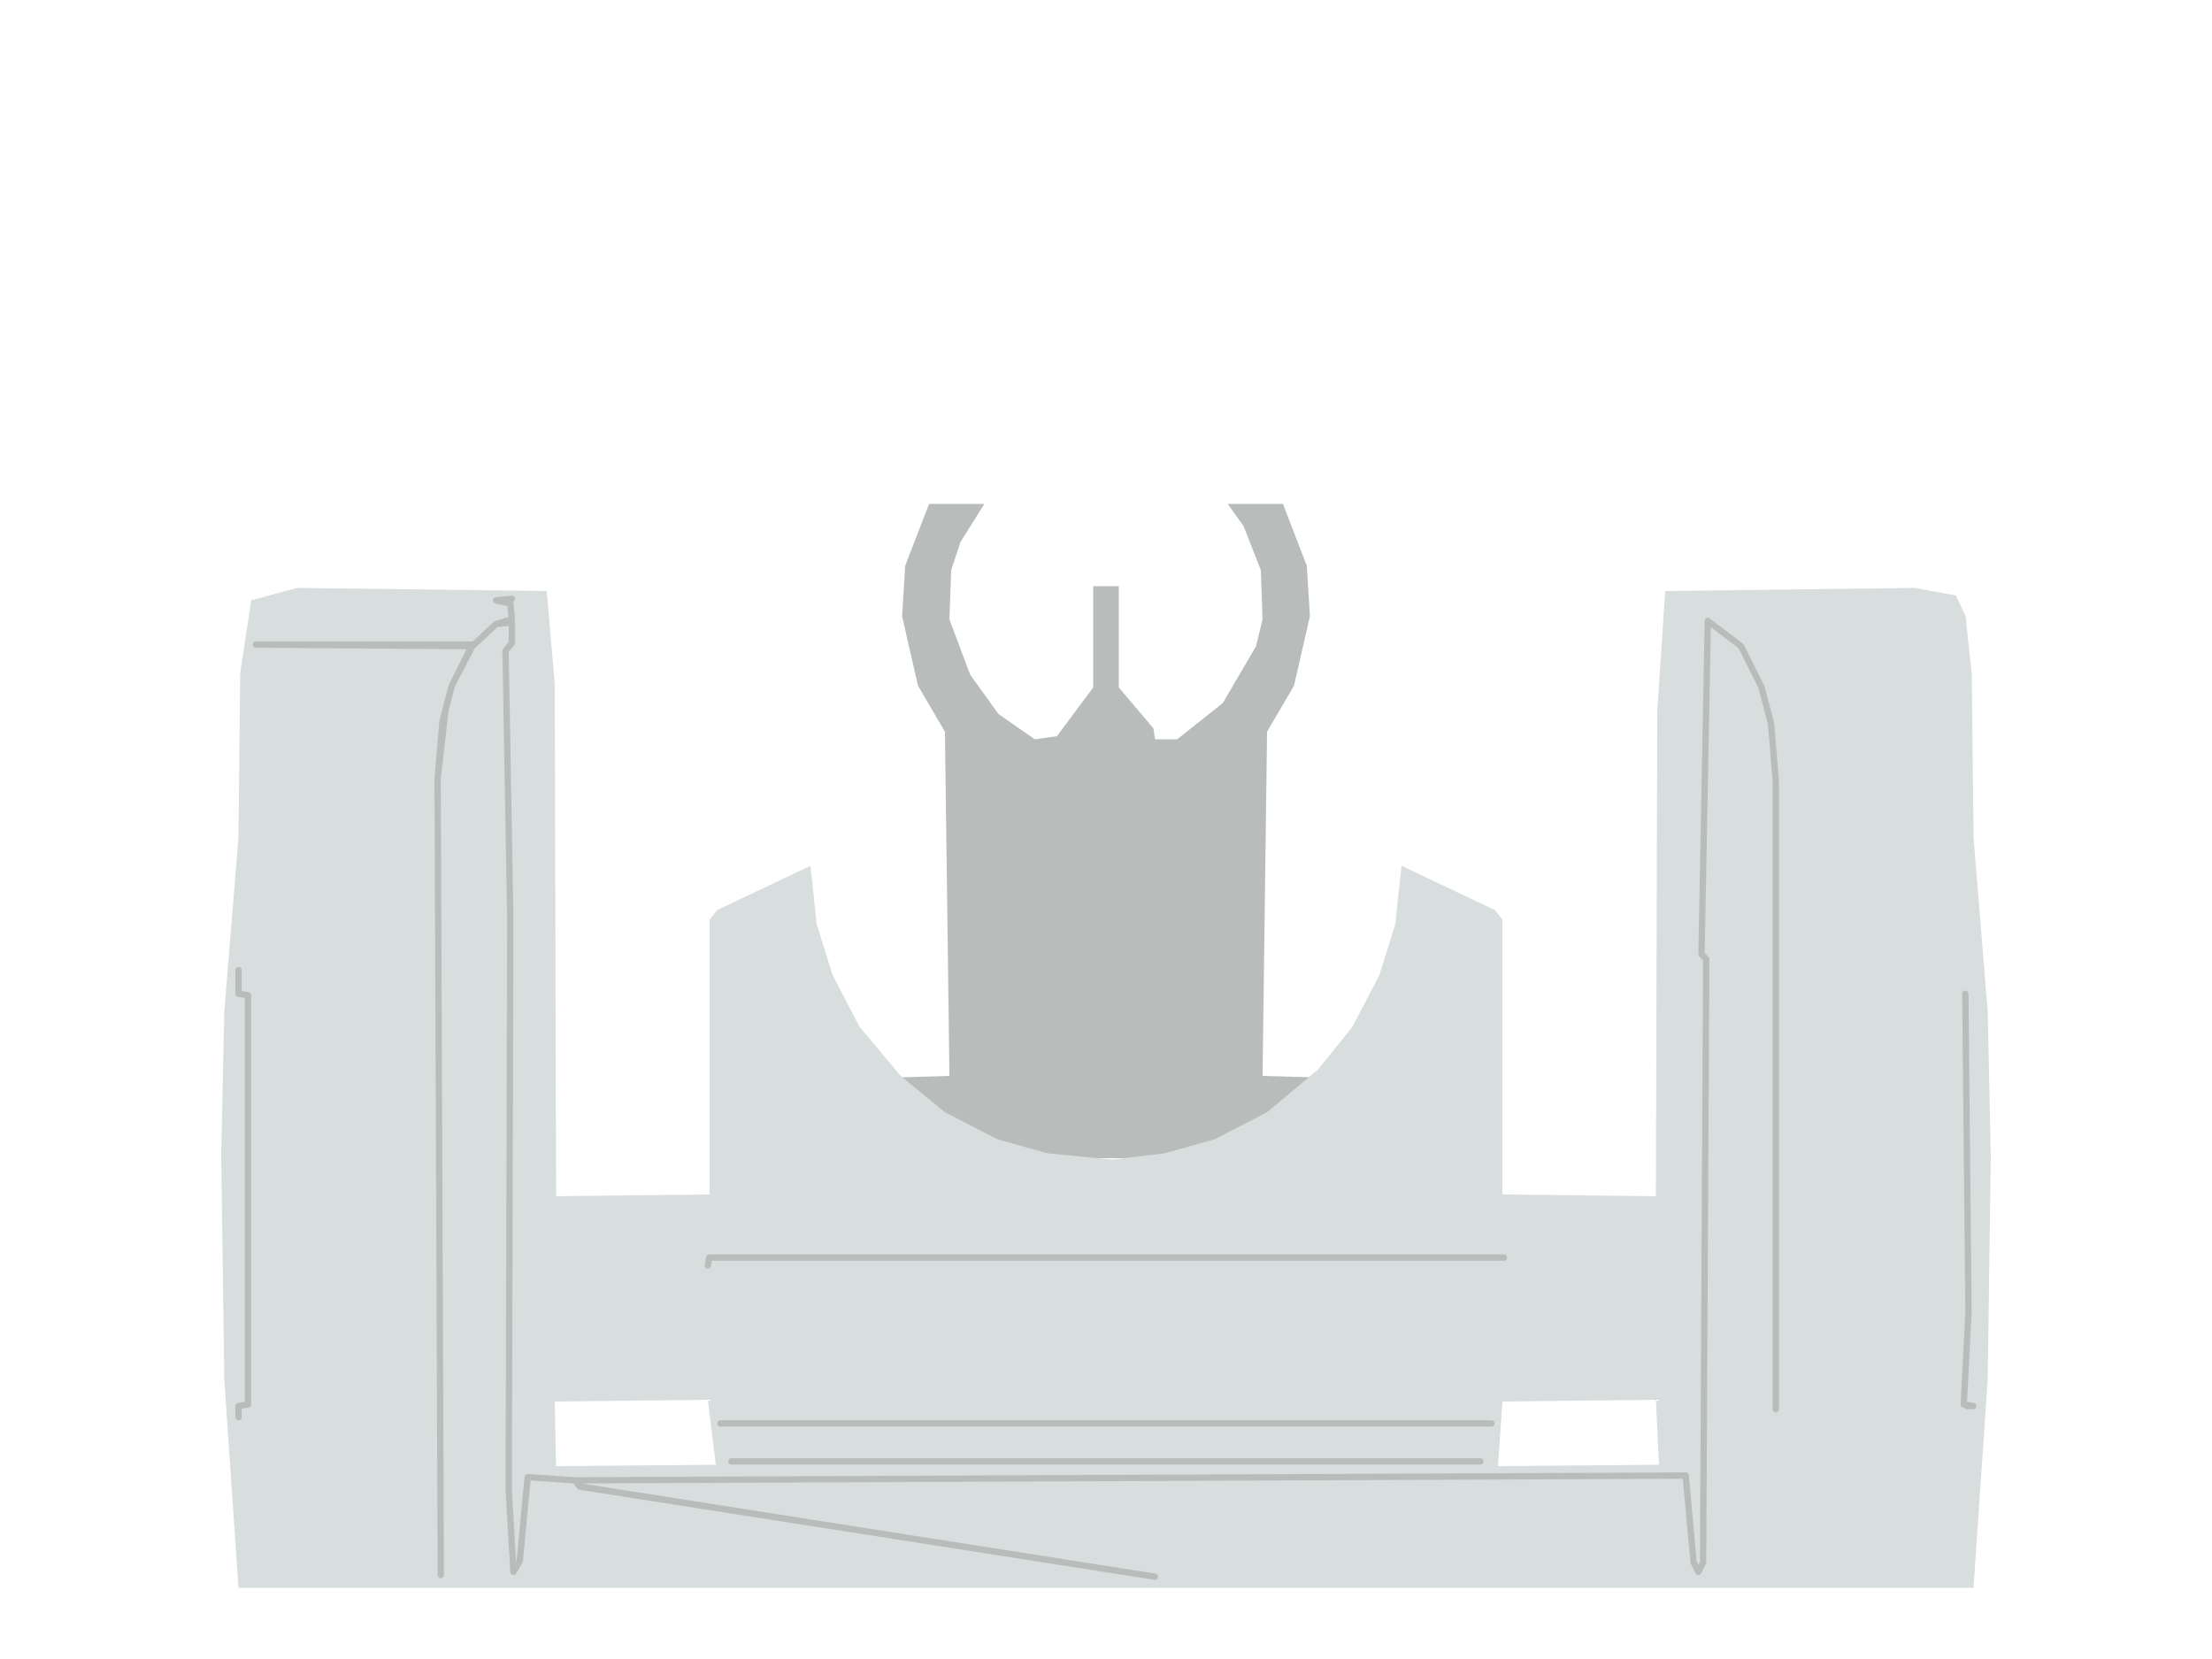
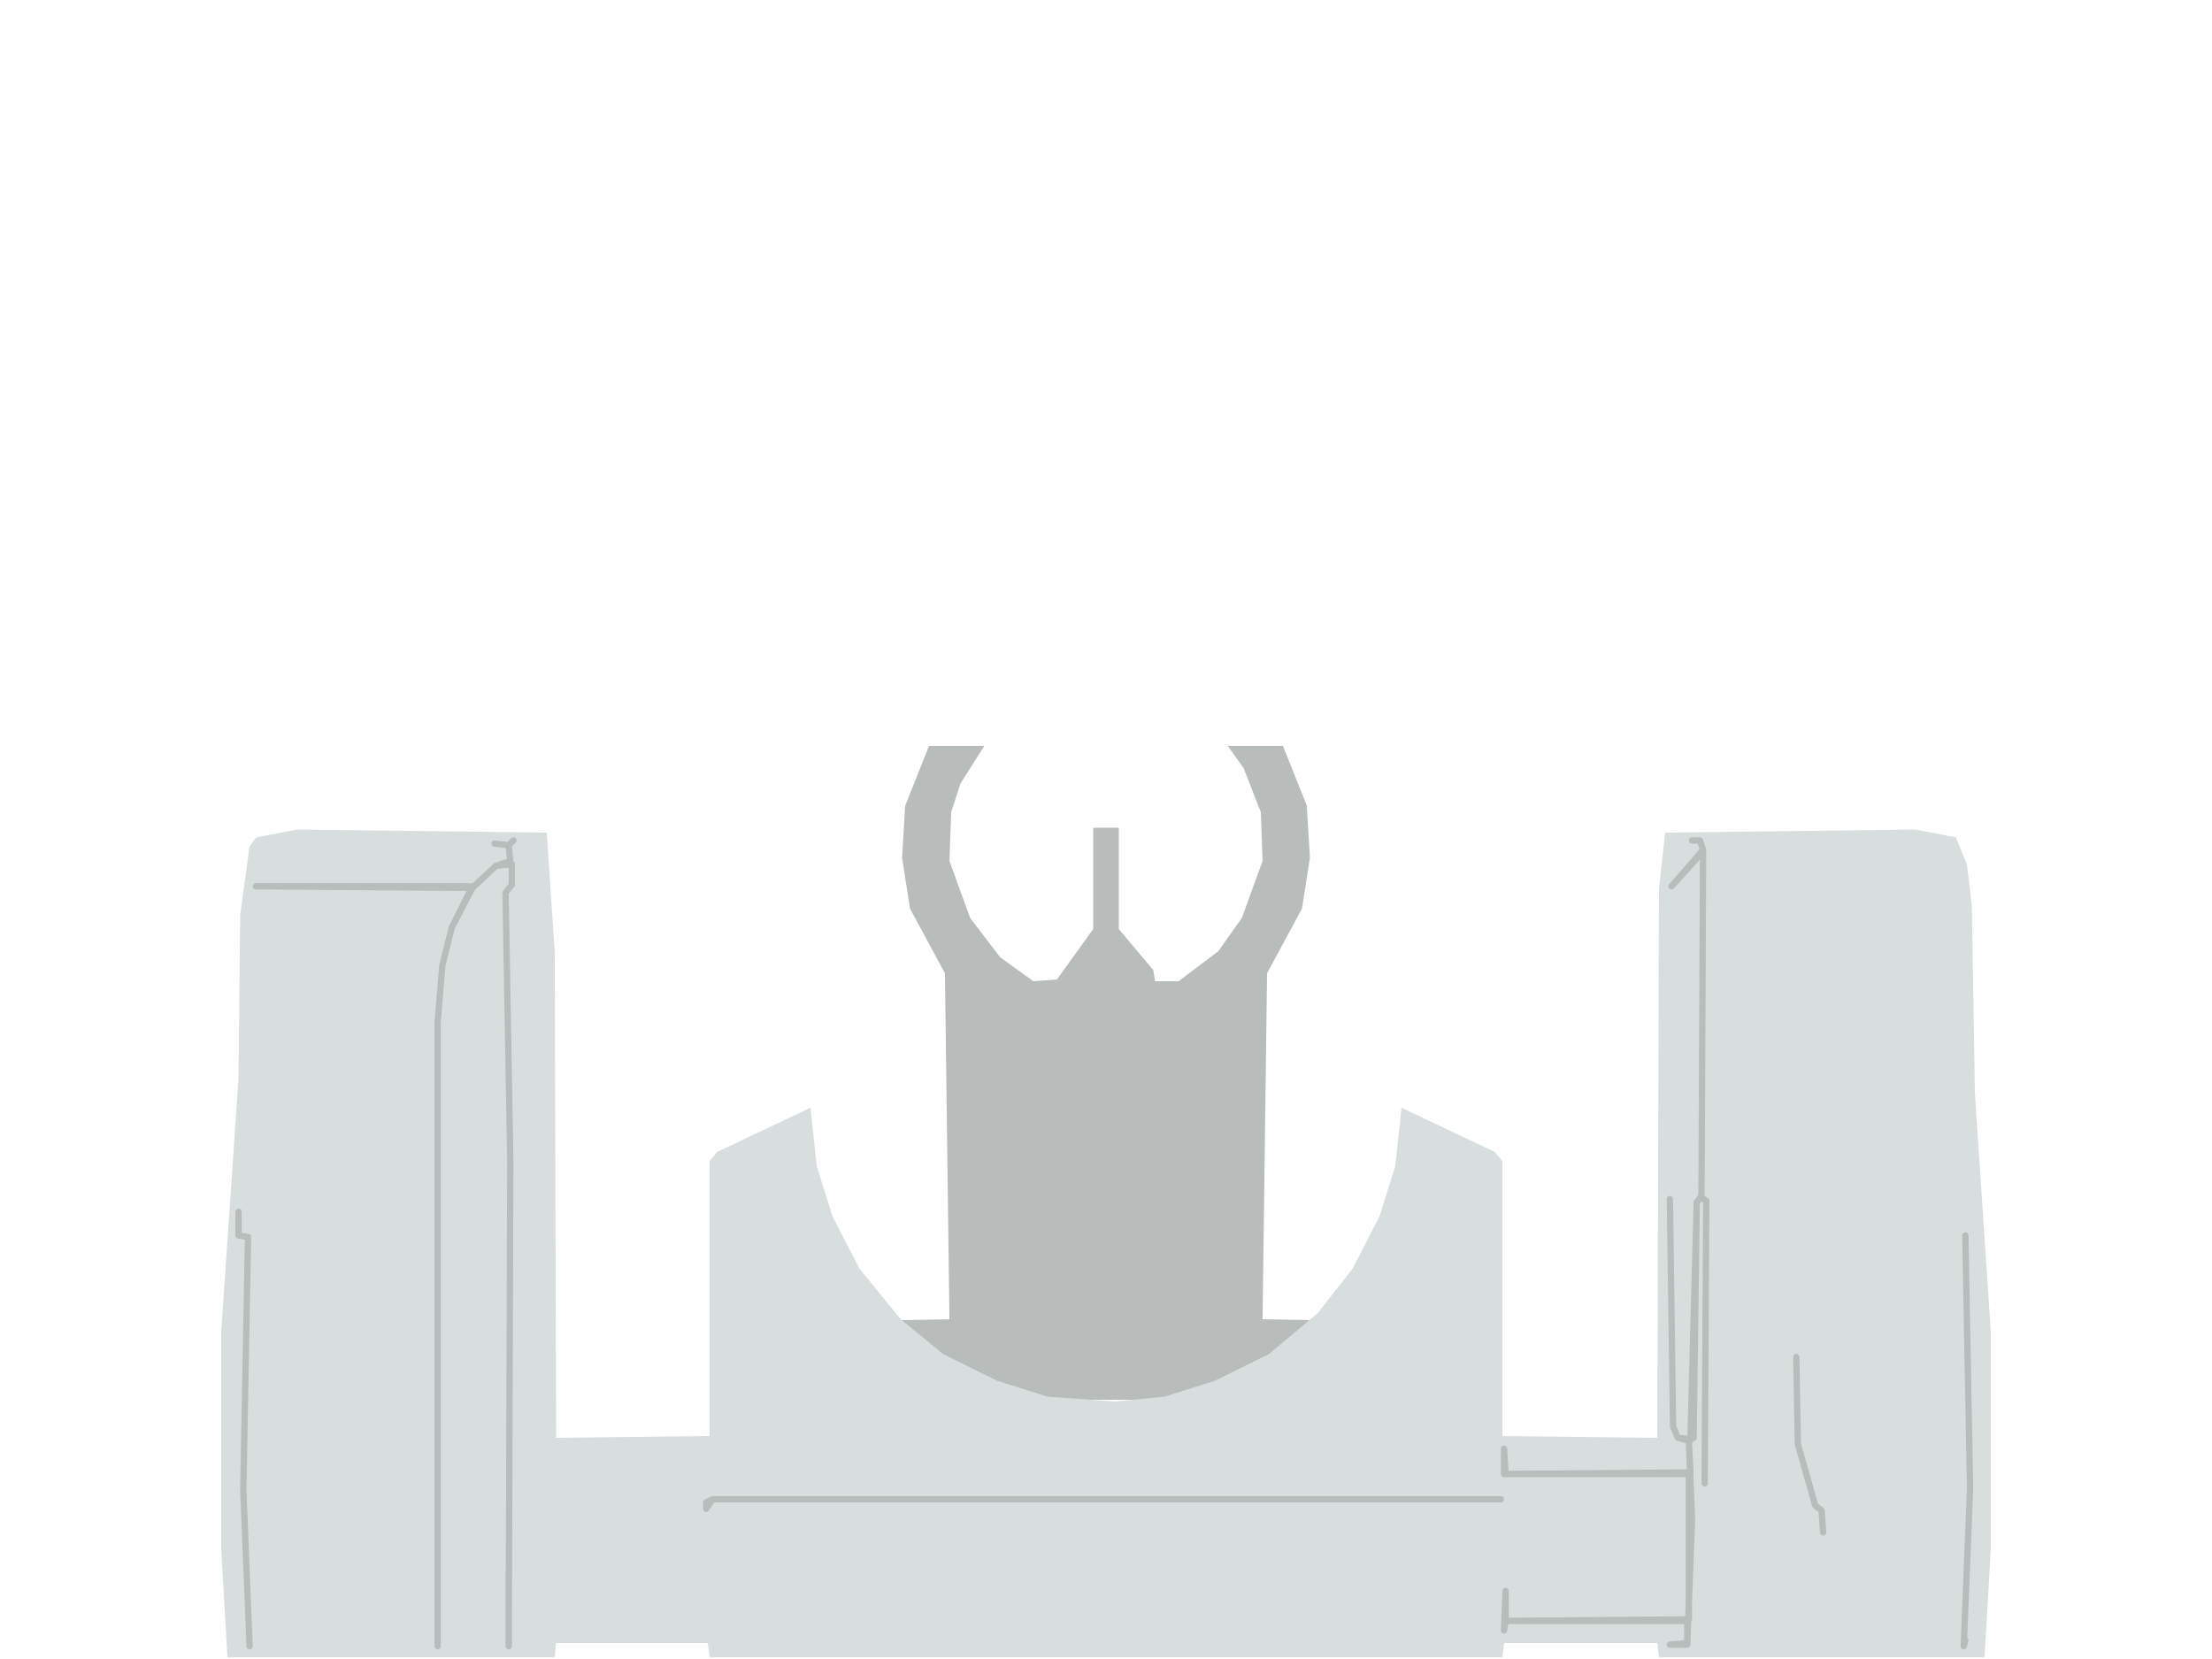
<svg xmlns="http://www.w3.org/2000/svg" viewBox="0 0 64 48">
-   <path d="M26.88,14.58 L26.19,16.37 L26.10,17.83 L26.56,19.84 L27.34,21.17 L27.47,31.13 L22.49,31.27 L22.03,31.59 L21.53,32.46 L21.49,33.51 L42.51,33.51 L42.47,32.46 L41.97,31.59 L41.51,31.27 L36.53,31.13 L36.66,21.17 L37.44,19.84 L37.90,17.83 L37.81,16.37 L37.12,14.58 L35.52,14.58 L35.98,15.22 L36.48,16.50 L36.53,17.92 L36.34,18.70 L35.38,20.34 L34.06,21.39 L33.42,21.39 L33.37,21.07 L32.37,19.89 L32.37,16.96 L31.63,16.96 L31.63,19.89 L30.58,21.30 L29.94,21.39 L28.89,20.66 L28.07,19.52 L27.47,17.92 L27.52,16.50 L27.79,15.68 L28.48,14.58Z" fill="#b8bdbc" fill-rule="evenodd" />
-   <path d="M7.27,17.37 L6.95,19.47 L6.90,24.23 L6.49,29.26 L6.40,33.42 L6.49,39.91 L6.90,45.94 L57.10,45.94 L57.51,39.91 L57.60,33.46 L57.51,29.26 L57.10,24.23 L57.05,19.52 L56.87,17.83 L56.59,17.23 L55.41,17.01 L48.18,17.10 L47.95,20.57 L47.91,34.61 L43.47,34.56 L43.47,26.61 L43.25,26.33 L40.55,25.05 L40.37,26.74 L39.91,28.21 L39.13,29.71 L38.13,30.95 L36.66,32.18 L35.15,32.96 L33.69,33.37 L32.18,33.55 L30.31,33.37 L28.85,32.96 L27.34,32.18 L26.06,31.13 L24.87,29.71 L24.09,28.21 L23.63,26.74 L23.45,25.05 L20.75,26.33 L20.53,26.61 L20.53,34.56 L16.09,34.61 L16.05,19.79 L15.82,17.10 L8.59,17.01Z M43.47,40.55 L47.91,40.50 L48.00,42.38 L43.34,42.42Z M16.05,40.55 L20.48,40.50 L20.71,42.38 L16.09,42.42Z" fill="#d8dedd" fill-rule="evenodd" />
+   <path d="M26.88,21.58 L26.19,23.31 L26.10,24.82 L26.33,26.29 L27.34,28.16 L27.47,38.17 L22.49,38.26 L22.03,38.58 L21.53,39.50 L21.44,40.50 L42.56,40.50 L42.47,39.50 L41.97,38.58 L41.51,38.26 L36.53,38.17 L36.66,28.16 L37.67,26.29 L37.90,24.82 L37.81,23.31 L37.12,21.58 L35.52,21.58 L35.98,22.22 L36.48,23.50 L36.53,24.91 L35.93,26.56 L35.25,27.52 L34.10,28.39 L33.42,28.39 L33.37,28.07 L32.37,26.88 L32.37,23.95 L31.63,23.95 L31.63,26.88 L30.58,28.34 L29.90,28.39 L28.94,27.70 L28.07,26.56 L27.47,24.91 L27.52,23.50 L27.79,22.67 L28.48,21.58Z" fill="#b8bdbc" fill-rule="evenodd" />
+   <path d="M7.22,24.50 L6.95,26.47 L6.90,31.22 L6.40,38.54 L6.40,44.80 L6.58,47.95 L16.05,47.95 L16.09,47.54 L20.48,47.54 L20.53,47.95 L43.47,47.95 L43.52,47.54 L47.95,47.54 L48.00,47.95 L57.42,47.95 L57.60,44.80 L57.60,38.54 L57.14,31.63 L57.05,26.19 L56.91,25.01 L56.59,24.23 L55.41,24.00 L48.18,24.09 L48.00,25.69 L47.95,41.60 L43.47,41.55 L43.47,33.60 L43.25,33.33 L40.55,32.05 L40.37,33.74 L39.91,35.20 L39.13,36.71 L38.13,37.99 L36.71,39.18 L35.15,39.95 L33.69,40.41 L32.27,40.55 L30.31,40.41 L28.85,39.95 L27.29,39.18 L26.06,38.17 L24.87,36.71 L24.09,35.20 L23.63,33.74 L23.45,32.05 L20.75,33.33 L20.53,33.60 L20.53,41.55 L16.09,41.60 L16.05,27.57 L15.82,24.09 L8.59,24.00 L7.41,24.23Z" fill="#d8dedd" fill-rule="evenodd" />
  <g transform="scale(0.04571)" fill="none" stroke="#b8bdbc" stroke-width="4.0" stroke-linecap="round" stroke-linejoin="round">
-     <path d="M324,379 L314,380 L323,382 L324,392 L314,395 L300,408 L162,408 L299,409 L286,434 L282,449 L277,493 L279,997 L277,493 L280,457 L286,434 L298,410 L314,395 L324,394 L324,407 L320,412 L323,582 L322,943 L325,995 L329,988 L334,935 L364,937 L367,941 L731,998 L368,941 L365,937 L1067,934 L1072,989 L1075,995 L1078,989 L1080,607 L1077,604 L1081,393 L1102,409 L1115,435 L1121,458 L1124,494 L1124,892" />
-     <path d="M449,796 L448,801 L449,796 L952,796" />
-     <path d="M456,901 L944,901" />
-     <path d="M463,925 L937,925" />
-     <path d="M151,614 L151,629 L157,630 L157,889 L151,890 L151,897" />
-     <path d="M1244,629 L1246,831 L1243,889 L1249,890 L1245,890" />
+     <path d="M1071,532 L1076,532 L1078,538 L1058,561 L1078,539 L1077,757 L1074,761 L1070,911 L1062,910 L1059,903 L1057,759 L1059,903 L1062,910 L1069,912 L1070,932 L953,933 L952,917 L952,933 L1069,933 L1069,1025 L953,1026 L953,1007 L952,1032 L953,1026 L1068,1026 L1068,1040 L1057,1041 L1068,1041 L1071,962 L1069,912 L1072,910 L1074,761 L1077,758 L1080,760 L1079,939" />
+     <path d="M325,532 L322,535 L313,534 L322,535 L323,545 L314,548 L300,561 L162,561 L299,562 L286,587 L280,611 L277,647 L277,1042 L277,647 L280,611 L286,587 L298,563 L314,548 L324,547 L324,560 L320,565 L323,735 L322,1042 L322,994" />
+     <path d="M451,949 L447,951 L447,955 L451,949 L950,949" />
+     <path d="M151,767 L151,782 L157,783 L154,943 L158,1042" />
+     <path d="M1244,782 L1247,942 L1243,1042 L1244,1038" />
+     <path d="M1137,859 L1138,914 L1149,953 L1153,956 L1154,970" />
  </g>
</svg>
